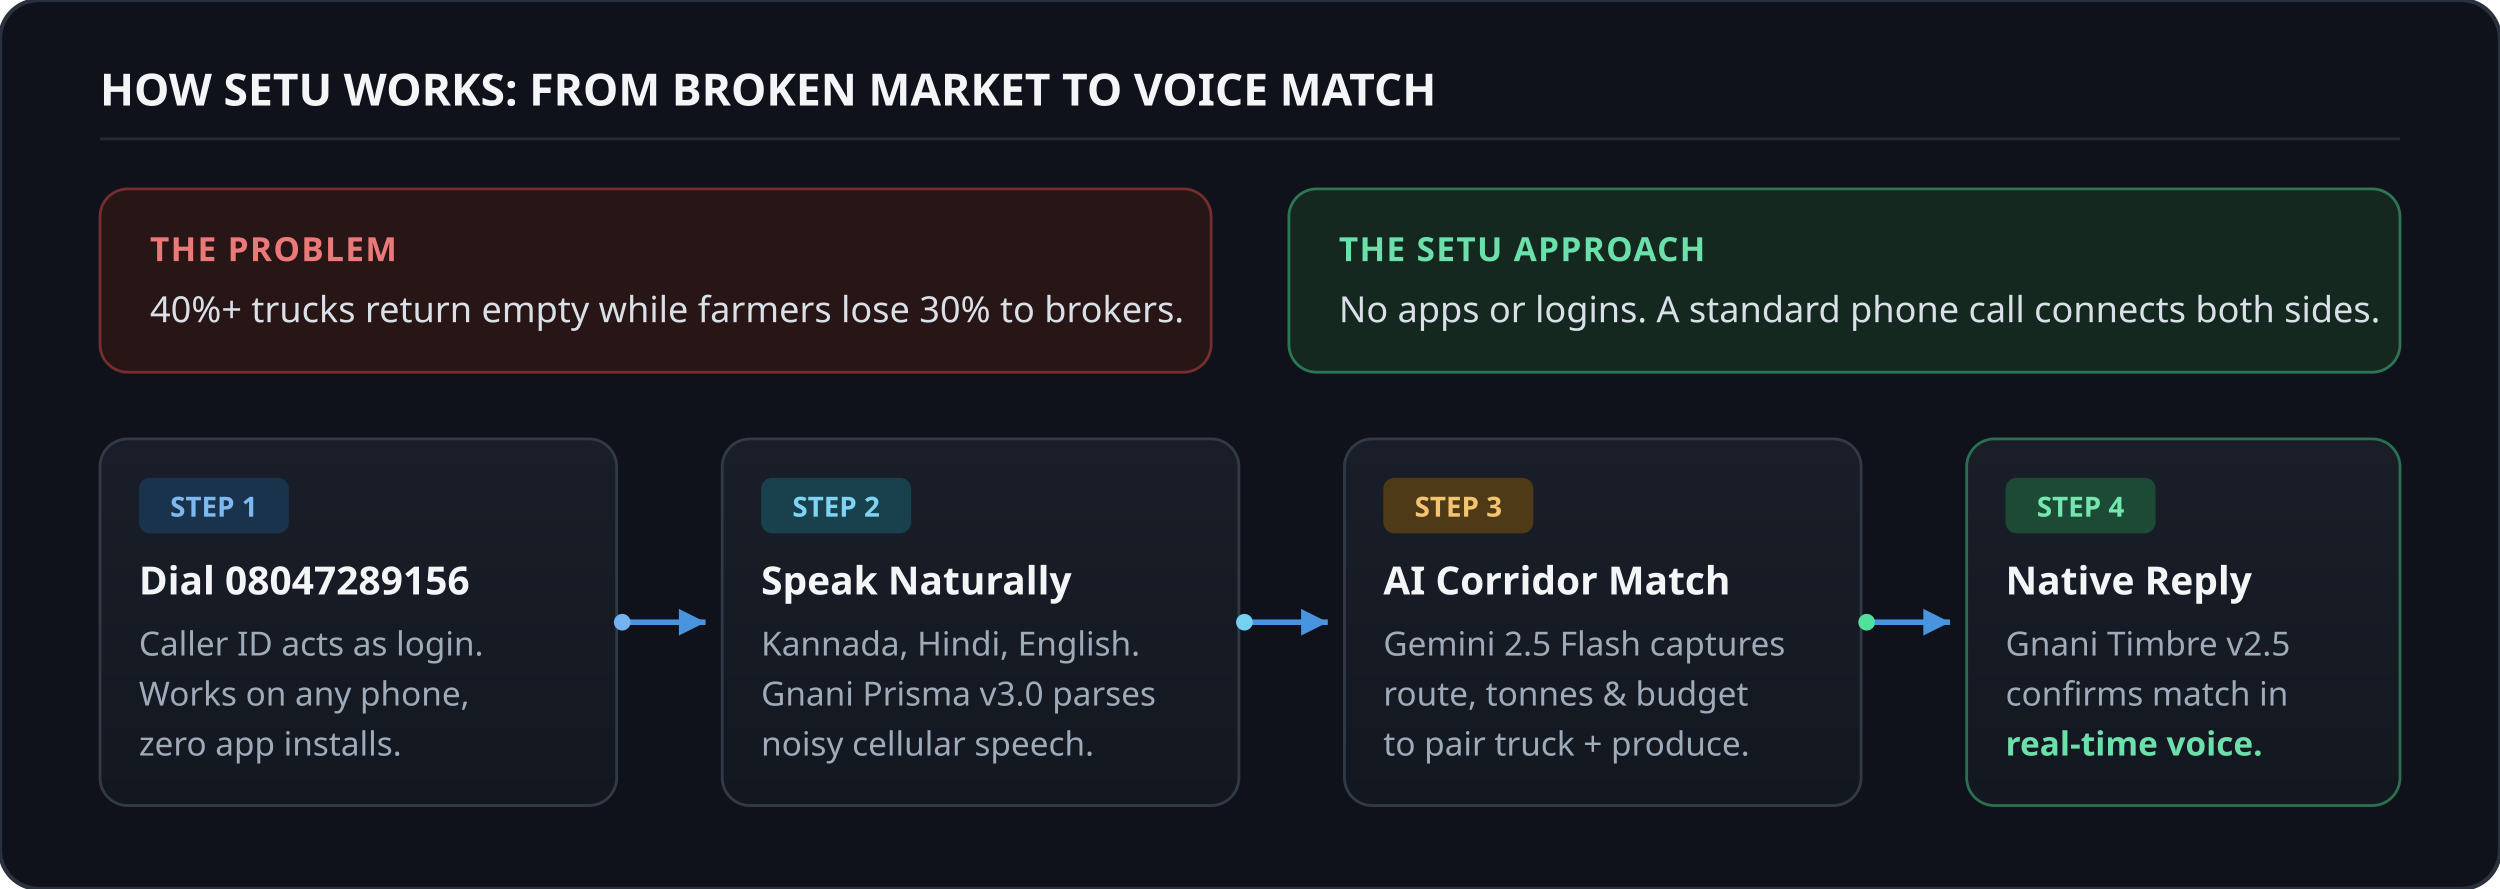
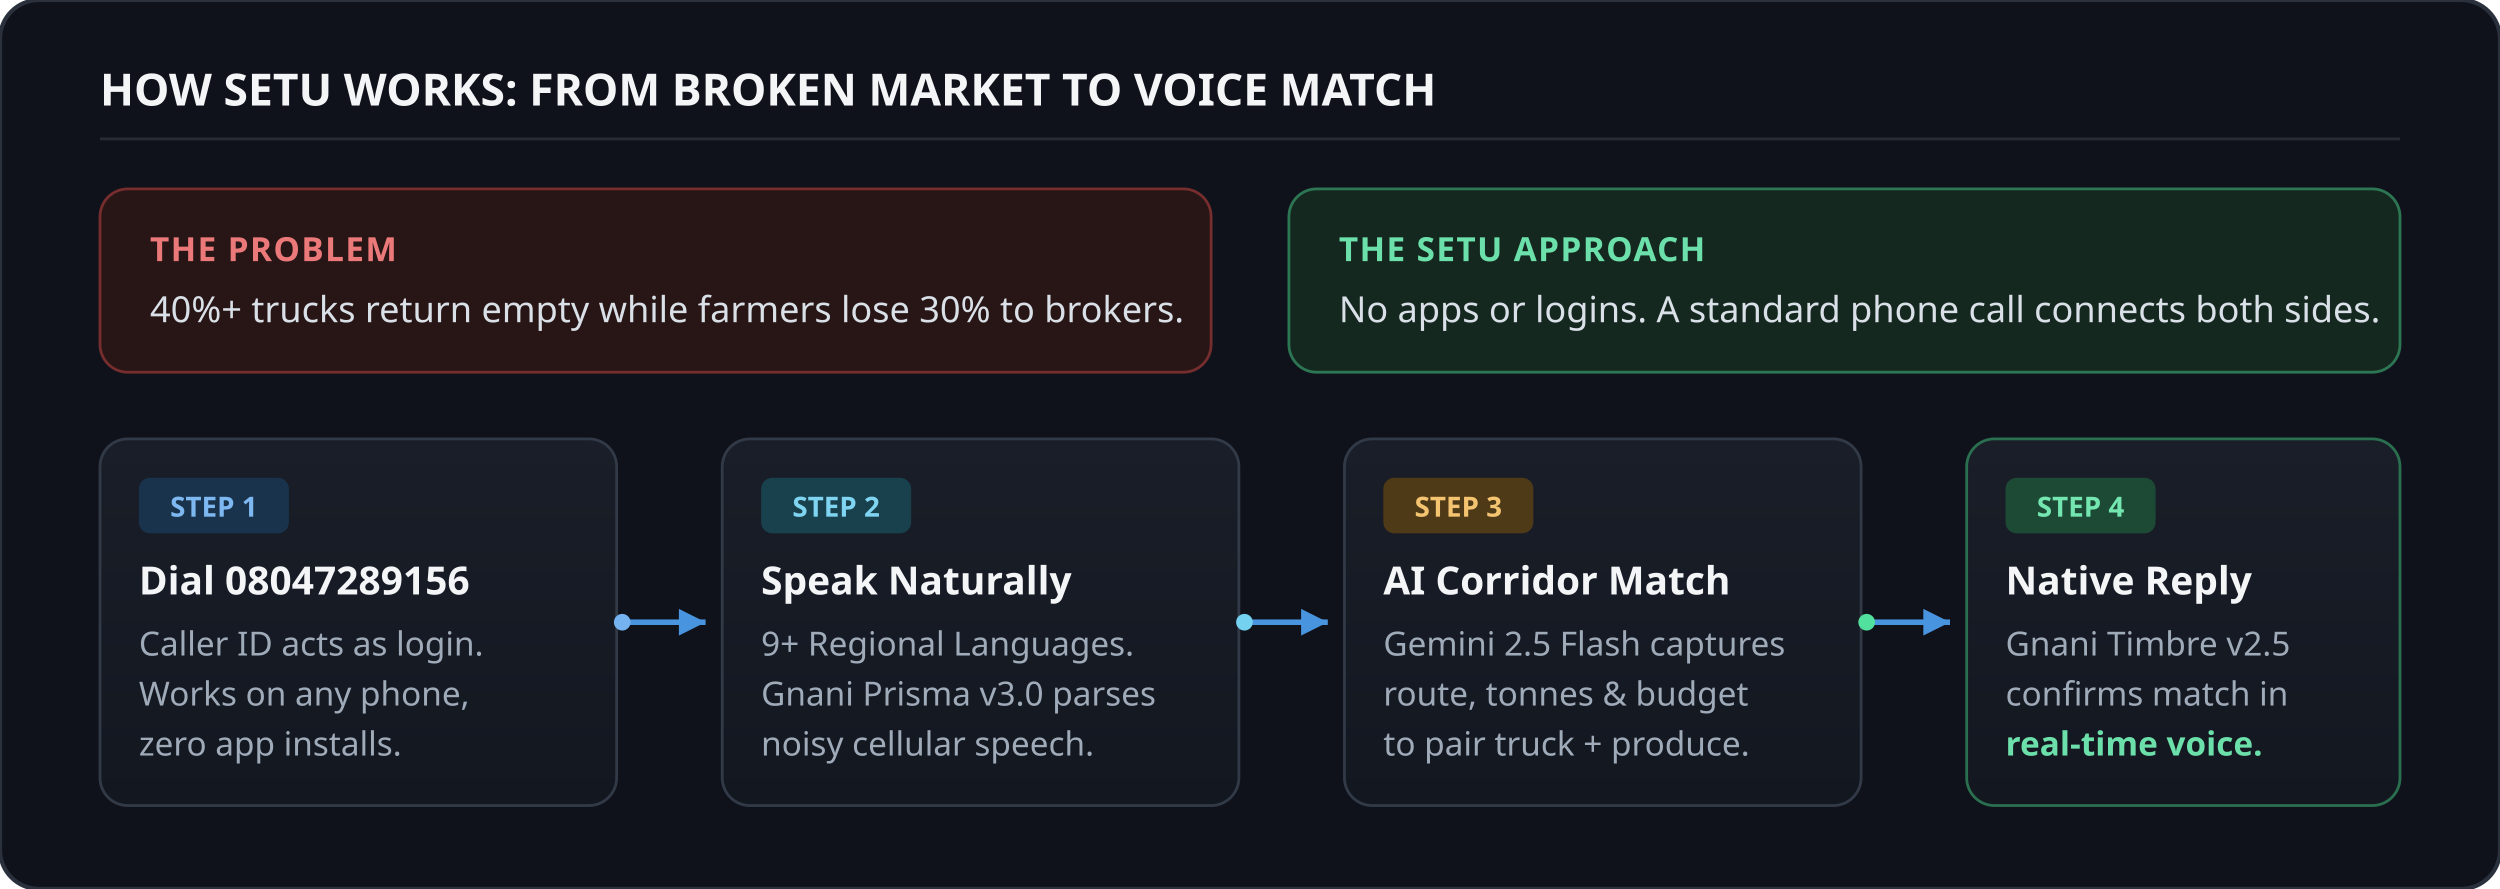
<svg xmlns="http://www.w3.org/2000/svg" viewBox="0 0 900 320" width="900" height="320">
  <defs>
    <linearGradient id="cardBg" x1="0%" y1="0%" x2="0%" y2="100%">
      <stop offset="0%" stop-color="hsl(222, 22%, 13%)" />
      <stop offset="100%" stop-color="hsl(222, 24%, 10%)" />
    </linearGradient>
    <marker id="arrow" viewBox="0 0 10 10" refX="8" refY="5" markerWidth="6" markerHeight="6" orient="auto-start-reverse">
      <path d="M 0 1 L 8 5 L 0 9 z" fill="hsl(210, 70%, 58%)" />
    </marker>
  </defs>
  <rect width="900" height="320" rx="14" fill="hsl(222, 26%, 8%)" stroke="hsl(220, 18%, 20%)" stroke-width="1.5" />
  <text x="36" y="38" fill="hsl(210, 20%, 96%)" font-family="Segoe UI, -apple-system, sans-serif" font-size="16" font-weight="700">
    HOW SETU WORKS: FROM BROKEN MARKET TO VOICE MATCH
  </text>
  <line x1="36" y1="50" x2="864" y2="50" stroke="hsl(220, 18%, 18%)" stroke-width="1" />
  <g transform="translate(36, 68)">
    <rect width="400" height="66" rx="10" fill="hsl(0, 32%, 12%)" stroke="hsl(0, 45%, 32%)" stroke-width="1" />
    <text x="18" y="26" fill="hsl(0, 75%, 70%)" font-family="Segoe UI, sans-serif" font-size="12" font-weight="700" letter-spacing="0.5">THE PROBLEM</text>
    <text x="18" y="48" fill="hsl(210, 20%, 88%)" font-family="Segoe UI, sans-serif" font-size="13">
      40%+ trucks return empty while farmers lose 30% to brokers.
    </text>
  </g>
  <g transform="translate(464, 68)">
    <rect width="400" height="66" rx="10" fill="hsl(152, 32%, 12%)" stroke="hsl(152, 45%, 32%)" stroke-width="1" />
    <text x="18" y="26" fill="hsl(152, 65%, 65%)" font-family="Segoe UI, sans-serif" font-size="12" font-weight="700" letter-spacing="0.5">THE SETU APPROACH</text>
    <text x="18" y="48" fill="hsl(210, 20%, 88%)" font-family="Segoe UI, sans-serif" font-size="13">
      No apps or logins. A standard phone call connects both sides.
    </text>
  </g>
  <g transform="translate(36, 158)">
    <rect width="186" height="132" rx="10" fill="url(#cardBg)" stroke="hsl(220, 18%, 24%)" />
    <rect x="14" y="14" width="54" height="20" rx="4" fill="hsl(210, 50%, 20%)" />
    <text x="41" y="28" fill="hsl(210, 80%, 72%)" font-family="Segoe UI, sans-serif" font-size="10" font-weight="700" text-anchor="middle">STEP 1</text>
    <text x="14" y="56" fill="hsl(210, 20%, 96%)" font-family="Segoe UI, sans-serif" font-size="14" font-weight="700">Dial 08047289156</text>
    <text x="14" y="78" fill="hsl(215, 16%, 68%)" font-family="Segoe UI, sans-serif" font-size="12">Caller ID acts as login.</text>
    <text x="14" y="96" fill="hsl(215, 16%, 68%)" font-family="Segoe UI, sans-serif" font-size="12">Works on any phone,</text>
    <text x="14" y="114" fill="hsl(215, 16%, 68%)" font-family="Segoe UI, sans-serif" font-size="12">zero app installs.</text>
  </g>
  <line x1="224" y1="224" x2="254" y2="224" stroke="hsl(210, 70%, 58%)" stroke-width="2" marker-end="url(#arrow)" />
  <circle cx="224" cy="224" r="3" fill="hsl(210, 80%, 70%)">
    <animate attributeName="cx" values="224;252" dur="1.4s" repeatCount="indefinite" />
    <animate attributeName="opacity" values="1;0.2" dur="1.4s" repeatCount="indefinite" />
  </circle>
  <g transform="translate(260, 158)">
    <rect width="186" height="132" rx="10" fill="url(#cardBg)" stroke="hsl(220, 18%, 24%)" />
    <rect x="14" y="14" width="54" height="20" rx="4" fill="hsl(195, 50%, 20%)" />
    <text x="41" y="28" fill="hsl(195, 80%, 72%)" font-family="Segoe UI, sans-serif" font-size="10" font-weight="700" text-anchor="middle">STEP 2</text>
    <text x="14" y="56" fill="hsl(210, 20%, 96%)" font-family="Segoe UI, sans-serif" font-size="14" font-weight="700">Speak Naturally</text>
-     <text x="14" y="78" fill="hsl(215, 16%, 68%)" font-family="Segoe UI, sans-serif" font-size="12">Kannada, Hindi, English.</text>
+     <text x="14" y="78" fill="hsl(215, 16%, 68%)" font-family="Segoe UI, sans-serif" font-size="12">9+ Regional Languages.</text>
    <text x="14" y="96" fill="hsl(215, 16%, 68%)" font-family="Segoe UI, sans-serif" font-size="12">Gnani Prisma v3.0 parses</text>
    <text x="14" y="114" fill="hsl(215, 16%, 68%)" font-family="Segoe UI, sans-serif" font-size="12">noisy cellular speech.</text>
  </g>
  <line x1="448" y1="224" x2="478" y2="224" stroke="hsl(210, 70%, 58%)" stroke-width="2" marker-end="url(#arrow)" />
  <circle cx="448" cy="224" r="3" fill="hsl(195, 80%, 70%)">
    <animate attributeName="cx" values="448;476" dur="1.4s" begin="0.35s" repeatCount="indefinite" />
    <animate attributeName="opacity" values="1;0.2" dur="1.4s" begin="0.35s" repeatCount="indefinite" />
  </circle>
  <g transform="translate(484, 158)">
    <rect width="186" height="132" rx="10" fill="url(#cardBg)" stroke="hsl(220, 18%, 24%)" />
    <rect x="14" y="14" width="54" height="20" rx="4" fill="hsl(38, 55%, 20%)" />
    <text x="41" y="28" fill="hsl(38, 85%, 70%)" font-family="Segoe UI, sans-serif" font-size="10" font-weight="700" text-anchor="middle">STEP 3</text>
    <text x="14" y="56" fill="hsl(210, 20%, 96%)" font-family="Segoe UI, sans-serif" font-size="14" font-weight="700">AI Corridor Match</text>
    <text x="14" y="78" fill="hsl(215, 16%, 68%)" font-family="Segoe UI, sans-serif" font-size="12">Gemini 2.5 Flash captures</text>
    <text x="14" y="96" fill="hsl(215, 16%, 68%)" font-family="Segoe UI, sans-serif" font-size="12">route, tonnes &amp; budget</text>
    <text x="14" y="114" fill="hsl(215, 16%, 68%)" font-family="Segoe UI, sans-serif" font-size="12">to pair truck + produce.</text>
  </g>
  <line x1="672" y1="224" x2="702" y2="224" stroke="hsl(210, 70%, 58%)" stroke-width="2" marker-end="url(#arrow)" />
  <circle cx="672" cy="224" r="3" fill="hsl(152, 70%, 60%)">
    <animate attributeName="cx" values="672;700" dur="1.4s" begin="0.7s" repeatCount="indefinite" />
    <animate attributeName="opacity" values="1;0.2" dur="1.4s" begin="0.7s" repeatCount="indefinite" />
  </circle>
  <g transform="translate(708, 158)">
    <rect width="156" height="132" rx="10" fill="url(#cardBg)" stroke="hsl(152, 45%, 30%)" />
    <rect x="14" y="14" width="54" height="20" rx="4" fill="hsl(152, 45%, 20%)" />
    <text x="41" y="28" fill="hsl(152, 70%, 68%)" font-family="Segoe UI, sans-serif" font-size="10" font-weight="700" text-anchor="middle">STEP 4</text>
    <text x="14" y="56" fill="hsl(210, 20%, 96%)" font-family="Segoe UI, sans-serif" font-size="14" font-weight="700">Native Reply</text>
    <text x="14" y="78" fill="hsl(215, 16%, 68%)" font-family="Segoe UI, sans-serif" font-size="12">Gnani Timbre v2.5</text>
    <text x="14" y="96" fill="hsl(215, 16%, 68%)" font-family="Segoe UI, sans-serif" font-size="12">confirms match in</text>
    <text x="14" y="114" fill="hsl(152, 65%, 65%)" font-family="Segoe UI, sans-serif" font-size="12" font-weight="600">real-time voice.</text>
  </g>
</svg>
